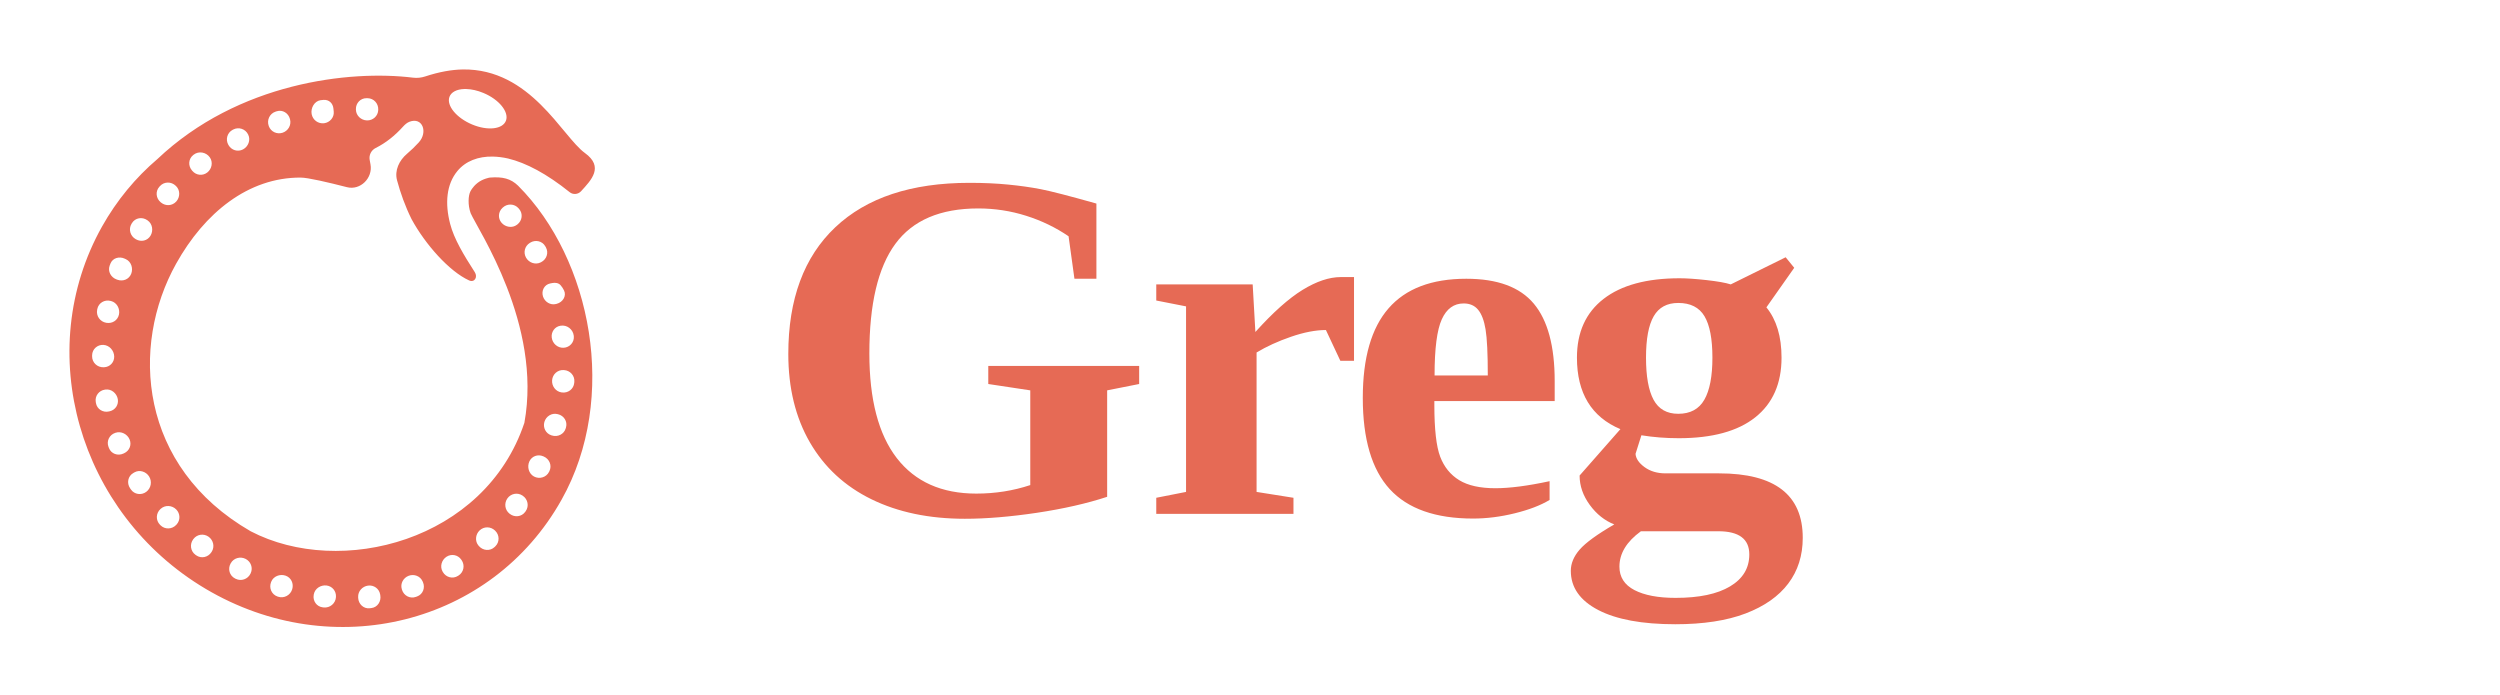
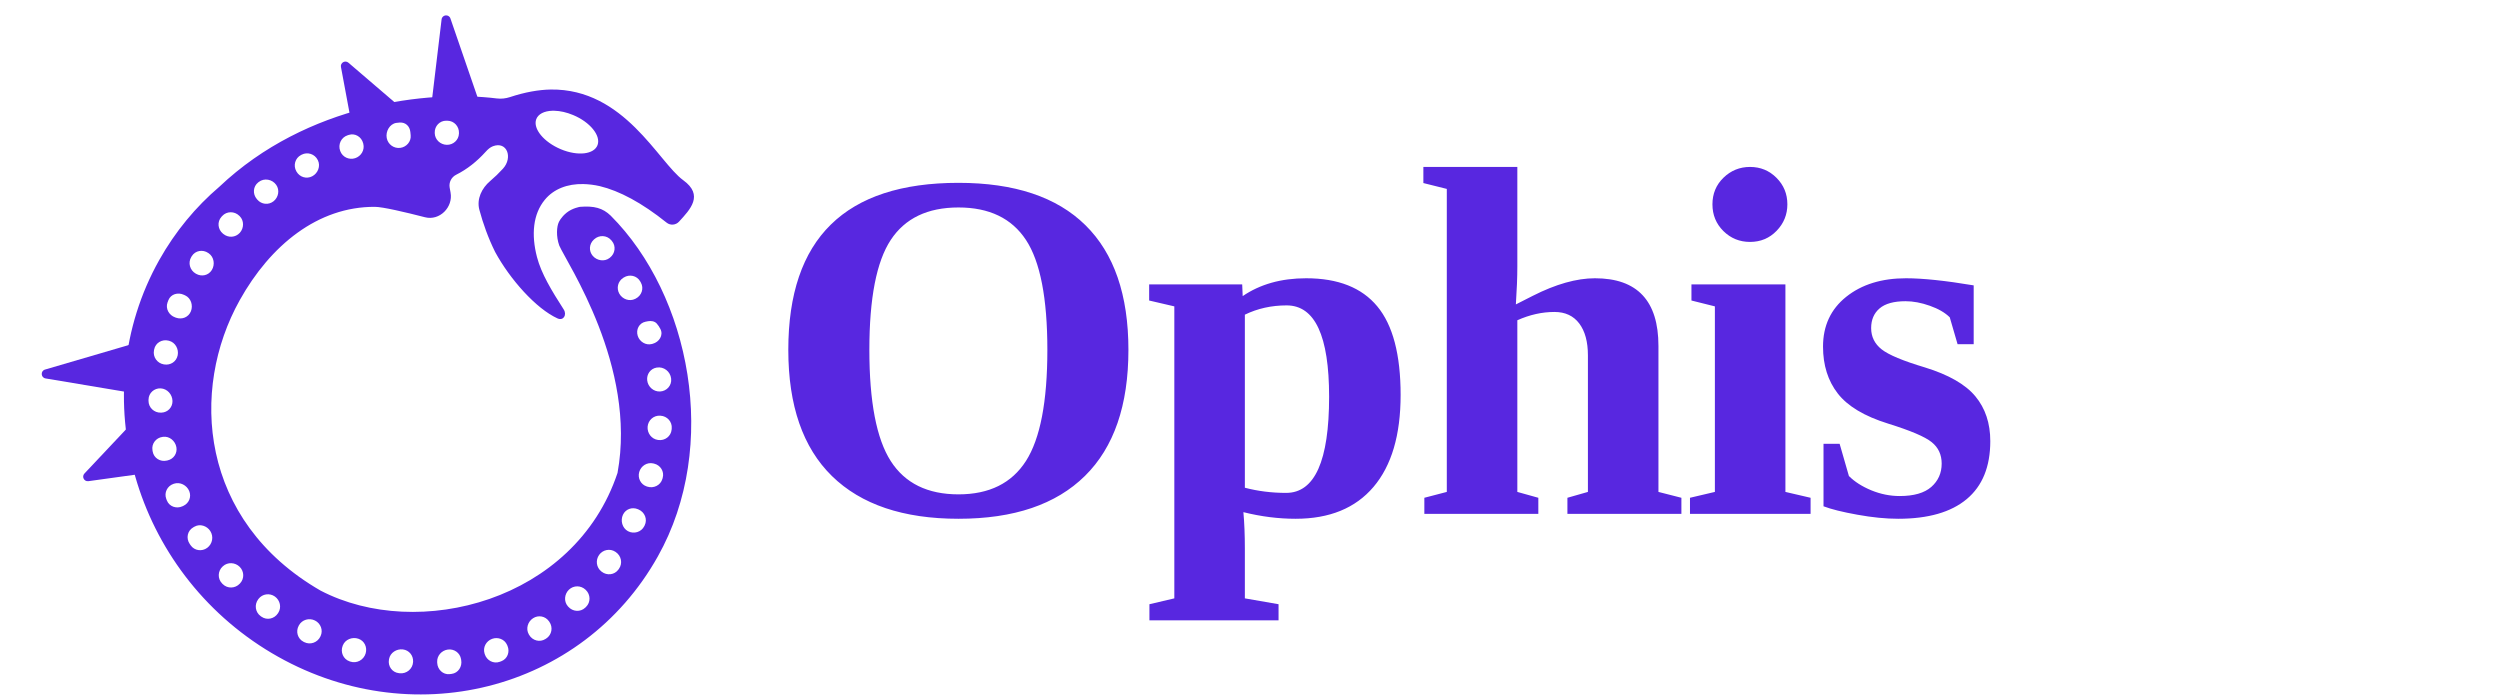
<svg xmlns="http://www.w3.org/2000/svg" viewBox="0 0 720 200" width="720" height="200" fill="none">
  <style>
    .greg-wordmark {
      font-family: 'Fraunces', ui-serif, Georgia, 'Times New Roman', serif;
      font-weight: 700;
      font-size: 144px;
      font-feature-settings: 'ss01' on;
      font-variation-settings: 'opsz' 144, 'SOFT' 50;
      letter-spacing: -0.02em;
-       fill: #E66A55;
+       fill: #5827E0;
    }
  </style>
-   <g transform="translate(20, 20) scale(0.22)">
-     <path d="M514.935 0.013C500.381 0.288 484.137 3.096 465.674 9.181C460.548 10.87 455.118 11.427 449.762 10.765C367.206 0.559 221.045 16.996 115.092 117.357C86.701 141.529 62.014 171.216 42.607 205.747C-48.758 368.716 11.529 581.06 178.373 679.966C344.935 778.716 552.904 726.372 644.154 563.404C719.31 429.81 683.219 248.06 587.279 152.154C577.719 142.935 567.283 140.184 550.219 141.56C550.219 141.56 541.219 142.993 534.219 148.56C527.219 154.126 524.719 160.06 524.719 160.06C522.219 165.06 521.219 177.06 525.248 188.247C534.5 209.56 619.058 333.935 595.56 462.561C543.902 617.466 354.721 665.811 237.219 604.561C90.938 520.186 79.25 362.466 139.719 254.185C176.75 187.779 234.125 141.247 302.719 141.56C312.095 141.56 339.114 147.895 363.297 154.126C380.822 158.641 397.406 142.067 394.092 124.275C393.725 122.308 393.368 120.332 393.015 118.345C391.893 112.006 395.115 105.704 400.873 102.826C414.083 96.221 425.902 86.835 436.672 74.896C439.085 72.222 441.881 69.691 445.252 68.425C462.249 62.044 469.552 82.135 457.309 95.539C452.45 100.858 447.333 105.822 441.94 110.376C431.692 119.028 425.373 132.199 428.861 145.149C433.272 161.529 439.453 179.051 447.904 196.06C465.87 229.081 497.236 264.355 523.137 276.17C530.226 279.404 534.829 271.922 530.617 265.367C516.018 242.648 503.519 221.967 498.373 202.154C491.342 175.122 493.529 150.279 507.904 132.935C518.529 120.013 535.248 113.607 554.31 114.076C560.717 114.232 567.279 115.013 574.154 116.576C597.844 122.276 624.833 136.591 654.877 160.697C659.302 164.248 665.881 163.646 669.713 159.461C683.227 144.701 699.959 127.616 674.779 109.388C645 87.83 603.842 -1.237 514.935 0.013ZM519.467 25.638C526.342 25.794 534.154 27.513 541.967 30.794C562.279 39.232 575.56 55.482 571.498 66.888C567.435 78.294 547.592 80.638 527.123 72.044C506.654 63.45 493.373 47.357 497.435 35.95C499.779 29.544 507.123 25.951 516.654 25.638H519.467ZM390.401 37.659C398.367 37.789 404.539 44.553 404.241 52.514L404.214 53.221C403.924 60.976 397.307 66.909 389.549 66.736C381.787 66.562 375.232 60.5 375.024 52.739L375.006 52.078C374.793 44.172 380.969 37.543 388.877 37.637C389.385 37.643 389.893 37.65 390.401 37.659ZM332.719 39.857C339.808 39.377 344.908 44.258 345.592 51.331L345.98 55.342C346.703 62.812 340.854 69.469 333.409 70.412C325.647 71.396 318.547 66.19 317.084 58.504C315.585 50.621 320.615 41.529 328.543 40.294C329.658 40.121 331.009 39.972 332.719 39.857ZM271.413 54.737C278.953 52.349 286.655 57.145 288.633 64.803L288.805 65.469C290.729 72.919 286.254 80.505 278.934 82.876C271.635 85.241 263.726 81.577 261.054 74.384L260.911 73.997C258.069 66.347 262.089 57.761 269.85 55.238C270.374 55.068 270.895 54.901 271.413 54.737ZM214.39 78.652C221.533 74.911 230.344 77.847 233.881 85.094L234.044 85.428C237.461 92.428 234.097 101.054 227.2 104.676C220.319 108.29 212.098 105.776 208.228 99.035L208.035 98.699C204.018 91.702 206.537 82.771 213.682 79.023C213.918 78.899 214.154 78.775 214.39 78.652ZM183.753 115.058C188.179 121.323 186.514 130.155 180.472 134.881C174.418 139.615 165.929 138.702 160.945 132.853L160.312 132.11C155.145 126.046 155.763 116.982 162.031 112.065C162.235 111.905 162.438 111.746 162.641 111.588C169.232 106.44 178.928 108.227 183.753 115.058ZM118.536 152.664C124.017 146.632 133.37 146.611 139.176 152.331L139.712 152.858C145.141 158.206 144.935 167.253 139.816 172.899C134.564 178.693 125.942 179.2 119.897 174.239L119.447 173.87C113.23 168.768 112.284 159.595 117.668 153.623C117.958 153.301 118.247 152.982 118.536 152.664ZM567.378 180.722C573.342 175.233 582.671 175.652 587.943 181.809C588.207 182.117 588.469 182.425 588.731 182.732C593.95 188.863 592.753 197.997 586.374 202.91L585.836 203.325C579.729 208.029 570.691 206.545 565.667 200.699C560.636 194.845 561.263 186.35 566.943 181.123L567.378 180.722ZM81.867 201.09C86.097 194.225 95.152 192.677 101.786 197.261L102.347 197.648C108.726 202.056 110.119 211.202 106.048 217.801C102.006 224.353 93.802 226.164 87.103 222.371L86.667 222.124C79.549 218.094 77.025 209.002 81.293 202.025C81.484 201.712 81.675 201.4 81.867 201.09ZM603.08 226.829C609.9 222.512 618.954 224.496 622.929 231.521C623.196 231.993 623.461 232.465 623.724 232.936C627.636 239.946 624.673 248.648 617.509 252.272L616.864 252.599C609.999 256.073 601.52 253.075 597.725 246.382C593.917 239.666 595.992 231.315 602.516 227.186L603.08 226.829ZM53.711 254.039C56.633 246.794 65.175 244.403 72.275 247.662L73.881 248.4C80.866 251.607 83.696 260.437 80.825 267.567C77.942 274.724 70.204 277.898 62.926 275.334L61.781 274.931C54.311 272.299 49.908 264.322 52.622 256.881C52.97 255.927 53.332 254.979 53.711 254.039ZM632.268 279.587C636.107 278.883 640.25 279.477 642.874 282.367C644.66 284.334 646.153 286.67 647.417 289.225C651.033 296.534 645.816 304.738 637.926 306.798L636.917 307.061C629.699 308.946 622.182 304.333 619.924 297.222C617.54 289.712 621.57 281.751 629.288 280.164C630.255 279.966 631.24 279.776 632.268 279.587ZM36.488 313.571C38.052 305.622 46.02 300.976 53.861 303.014L54.568 303.198C62.014 305.133 66.403 313.188 64.862 320.725C63.305 328.34 56.155 332.985 48.491 331.695L48.104 331.63C40.119 330.286 34.725 322.649 36.267 314.7C36.341 314.323 36.414 313.946 36.488 313.571ZM642.928 335.484C651.34 334.069 659.249 340.177 660.208 348.653C660.221 348.768 660.234 348.883 660.247 348.998C661.151 356.997 654.998 363.918 646.959 364.35C639.075 364.774 632.24 358.742 631.348 350.896C630.515 343.561 635.31 336.769 642.589 335.541C642.702 335.522 642.815 335.503 642.928 335.484ZM29.687 374.054C29.816 366.206 36.56 360.16 44.398 360.585C52.304 361.015 58.42 367.916 58.6 375.831C58.772 383.374 52.922 389.565 45.383 389.848L44.688 389.874C36.457 390.182 29.555 383.689 29.666 375.453C29.672 374.986 29.68 374.519 29.687 374.054ZM631.856 406.763C632.497 399.04 639.035 393.115 646.773 393.529L647.378 393.561C655.434 393.992 661.666 400.879 660.946 408.914C660.901 409.413 660.855 409.911 660.808 410.408C660.058 418.373 652.715 423.94 644.786 422.868L644.322 422.806C636.582 421.76 631.209 414.546 631.856 406.763ZM63.297 431.526C64.623 438.833 60.126 445.726 52.899 447.434L51.752 447.705C43.907 449.56 36.035 444.713 34.699 436.764C34.608 436.222 34.519 435.68 34.431 435.138C33.17 427.384 38.688 420.207 46.473 419.157L47.272 419.049C54.904 418.018 61.922 423.949 63.297 431.526ZM621.728 461.495C623.829 454.137 631.241 449.388 638.688 451.147L639.628 451.369C647.342 453.192 652.193 460.873 650.063 468.509C649.946 468.926 649.829 469.343 649.711 469.76C647.507 477.53 639.109 481.64 631.433 479.125C631.196 479.047 630.959 478.97 630.723 478.892C623.512 476.536 619.646 468.789 621.728 461.495ZM60.288 475.638C67.647 473.133 75.886 477.336 78.817 484.535C81.661 491.517 78.515 499.217 71.667 502.37L70.61 502.857C63.31 506.218 54.649 503.209 51.769 495.706C51.527 495.076 51.288 494.444 51.052 493.811C48.303 486.449 52.312 478.351 59.752 475.821C59.931 475.76 60.109 475.699 60.288 475.638ZM602.106 513.068C605.312 506.208 613.14 503.415 620.11 506.373L620.875 506.698C628.394 509.889 631.932 518.563 628.311 525.884C628.156 526.197 628.002 526.508 627.847 526.819C624.254 534.033 615.196 536.716 608.113 532.872C601.267 529.157 598.809 520.126 602.106 513.068ZM85.319 527.338C91.797 523.715 100.171 526.438 104.184 532.682C108.486 539.378 106.893 548.212 100.519 552.977C94.157 557.734 85.019 556.471 80.517 549.927C80.129 549.362 79.744 548.8 79.363 548.24C74.729 541.43 76.542 532.327 83.7 528.251C84.238 527.945 84.778 527.64 85.319 527.338ZM573.352 561.495C577.843 555.193 586.53 553.448 592.957 557.76L593.409 558.063C600.118 562.565 601.955 571.691 597.272 578.276C597.061 578.572 596.851 578.866 596.641 579.16C591.965 585.689 582.798 586.753 576.473 581.805L576.055 581.477C569.919 576.678 568.831 567.839 573.352 561.495ZM119.429 575.19C125.208 569.91 134.219 570.415 139.741 575.964C145.155 581.404 145.431 590.113 140.213 595.742L139.799 596.189C134.274 602.149 124.952 602.477 119.211 596.725C118.976 596.489 118.741 596.253 118.507 596.018C112.793 590.273 113.132 580.944 119.114 575.478L119.429 575.19ZM536.918 603.479C542.607 598.059 551.316 598.139 557.017 603.545L557.262 603.779C563.111 609.326 563.319 618.632 557.545 624.256C557.244 624.55 556.943 624.842 556.643 625.132C550.756 630.825 541.386 630.118 536.028 623.925L535.533 623.353C530.576 617.624 531.434 608.704 536.918 603.479ZM162.357 614.632C167.054 608.44 175.8 607.221 182.14 611.716C188.466 616.203 190.412 624.932 186.187 631.436L185.828 631.988C181.44 638.743 172.422 640.704 165.871 636.018C165.57 635.803 165.269 635.587 164.969 635.37C158.428 630.663 157.178 621.462 162.047 615.041L162.357 614.632ZM493.642 637.907C500.059 633.749 508.477 635.343 512.859 641.609L513.287 642.221C517.912 648.834 516.327 657.965 509.555 662.354C509.236 662.56 508.918 662.766 508.6 662.97C501.834 667.326 492.912 664.95 488.873 657.99L488.529 657.397C484.656 650.721 487.164 642.104 493.642 637.907ZM211.198 646.397C214.969 639.6 223.555 637.214 230.515 640.676C237.434 644.118 240.562 652.398 237.305 659.406L237.064 659.924C233.66 667.25 224.901 670.405 217.667 666.809C217.376 666.665 217.084 666.52 216.793 666.375C209.6 662.785 207.021 653.923 210.922 646.894L211.198 646.397ZM444.133 662.821C451.186 660.188 459.27 663.23 462.294 670.125L462.752 671.17C465.964 678.493 462.744 687.065 455.243 689.837C454.637 690.061 454.029 690.282 453.421 690.501C445.881 693.218 437.703 688.873 435.349 681.212L435.099 680.4C432.864 673.127 437.005 665.482 444.133 662.821ZM264.14 670.648C266.975 663.459 275.575 660.154 282.888 662.656C290.213 665.162 293.815 672.882 291.666 680.32C289.375 688.251 280.904 692.886 273.091 690.223C272.821 690.131 272.552 690.039 272.283 689.946C264.584 687.305 260.955 678.731 263.94 671.158C264.007 670.988 264.074 670.818 264.14 670.648ZM319.919 687.022C321.309 679.498 328.986 674.617 336.58 675.55C344.065 676.47 349.301 682.859 348.898 690.39L348.881 690.72C348.438 698.991 341.032 705.214 332.799 704.299C332.405 704.256 332.012 704.212 331.619 704.167C323.588 703.263 318.314 695.705 319.783 687.759L319.919 687.022ZM390.931 675.691C398.365 674.717 405.367 679.608 406.691 686.988L406.936 688.356C408.358 696.283 403.37 704.076 395.379 705.078C394.55 705.182 393.718 705.278 392.883 705.365C384.963 706.189 378.383 699.809 377.998 691.856L377.944 690.74C377.576 683.143 383.389 676.678 390.931 675.691Z" fill="#E66A55" />
+   <g transform="translate(8, 0) scale(0.2387)">
+     <path d="M630.935 108.013C616.381 108.288 600.137 111.096 581.674 117.181C576.548 118.87 571.118 119.427 565.762 118.765C483.206 108.559 337.045 124.996 231.092 225.357C202.701 249.529 178.013 279.216 158.607 313.747C67.242 476.716 127.529 689.06 294.373 787.966C460.935 886.716 668.904 834.372 760.154 671.404C835.31 537.81 799.219 356.06 703.279 260.154C693.719 250.935 683.283 248.184 666.219 249.56C666.219 249.56 657.219 250.993 650.219 256.56C643.219 262.126 640.719 268.06 640.719 268.06C638.219 273.06 637.219 285.06 641.248 296.247C650.5 317.56 735.058 441.935 711.56 570.561C659.902 725.466 470.721 773.811 353.219 712.561C206.938 628.186 195.25 470.466 255.719 362.185C292.75 295.779 350.125 249.247 418.719 249.56C428.095 249.56 455.114 255.895 479.297 262.126C496.822 266.641 513.406 250.067 510.092 232.275C509.725 230.308 509.368 228.332 509.015 226.345C507.893 220.006 511.115 213.704 516.873 210.826C530.083 204.221 541.902 194.835 552.672 182.896C555.085 180.222 557.881 177.691 561.252 176.425C578.249 170.044 585.552 190.135 573.309 203.539C568.45 208.858 563.333 213.822 557.94 218.376C547.692 227.028 541.373 240.199 544.861 253.149C549.272 269.529 555.453 287.051 563.904 304.06C581.87 337.081 613.236 372.355 639.137 384.17C646.226 387.404 650.829 379.922 646.617 373.367C632.018 350.648 619.519 329.967 614.373 310.154C607.342 283.122 609.529 258.279 623.904 240.935C634.529 228.013 651.248 221.607 670.31 222.076C676.717 222.232 683.279 223.013 690.154 224.576C713.844 230.276 740.833 244.591 770.877 268.697C775.302 272.248 781.881 271.646 785.713 267.461C799.227 252.701 815.959 235.616 790.779 217.388C761 195.83 719.842 106.763 630.935 108.013ZM635.467 133.638C642.342 133.794 650.154 135.513 657.967 138.794C678.279 147.232 691.56 163.482 687.498 174.888C683.435 186.294 663.592 188.638 643.123 180.044C622.654 171.451 609.373 155.357 613.435 143.951C615.779 137.544 623.123 133.951 632.654 133.638H635.467ZM506.401 145.659C514.367 145.789 520.539 152.553 520.241 160.514L520.214 161.221C519.924 168.976 513.307 174.909 505.549 174.736C497.787 174.562 491.232 168.5 491.024 160.739L491.006 160.078C490.793 152.172 496.969 145.543 504.877 145.637C505.385 145.643 505.893 145.65 506.401 145.659ZM448.719 147.857C455.808 147.377 460.908 152.258 461.592 159.331L461.98 163.342C462.703 170.812 456.854 177.469 449.409 178.412C441.647 179.396 434.547 174.19 433.084 166.504C431.585 158.621 436.615 149.529 444.543 148.294C445.658 148.121 447.009 147.973 448.719 147.857ZM387.413 162.737C394.953 160.349 402.655 165.145 404.633 172.803L404.805 173.469C406.729 180.919 402.254 188.505 394.934 190.876C387.635 193.241 379.726 189.577 377.054 182.384L376.911 181.997C374.069 174.347 378.089 165.761 385.85 163.238C386.374 163.068 386.895 162.901 387.413 162.737ZM330.39 186.652C337.533 182.911 346.344 185.847 349.881 193.094L350.044 193.428C353.461 200.428 350.097 209.054 343.2 212.676C336.319 216.29 328.098 213.776 324.228 207.035L324.035 206.699C320.018 199.702 322.537 190.771 329.682 187.023C329.918 186.899 330.154 186.775 330.39 186.652ZM299.753 223.058C304.179 229.323 302.514 238.155 296.472 242.881C290.418 247.615 281.929 246.702 276.945 240.853L276.312 240.11C271.145 234.046 271.763 224.982 278.031 220.065C278.235 219.905 278.438 219.746 278.641 219.588C285.232 214.44 294.928 216.227 299.753 223.058ZM234.536 260.664C240.017 254.632 249.37 254.611 255.176 260.331L255.712 260.858C261.141 266.206 260.935 275.253 255.816 280.899C250.564 286.693 241.942 287.2 235.897 282.239L235.447 281.87C229.23 276.768 228.284 267.595 233.668 261.623C233.958 261.301 234.247 260.982 234.536 260.664ZM683.378 288.722C689.342 283.233 698.671 283.652 703.943 289.809C704.207 290.117 704.469 290.425 704.731 290.732C709.95 296.863 708.753 305.997 702.374 310.91L701.836 311.325C695.729 316.029 686.691 314.545 681.667 308.699C676.636 302.845 677.263 294.35 682.943 289.123L683.378 288.722ZM197.867 309.09C202.097 302.225 211.152 300.677 217.786 305.261L218.347 305.648C224.726 310.056 226.119 319.202 222.048 325.801C218.006 332.353 209.802 334.164 203.103 330.371L202.667 330.124C195.549 326.094 193.025 317.002 197.293 310.025C197.484 309.712 197.675 309.4 197.867 309.09ZM719.08 334.829C725.9 330.512 734.954 332.496 738.929 339.521C739.196 339.993 739.461 340.465 739.724 340.936C743.636 347.946 740.673 356.648 733.509 360.272L732.864 360.599C725.999 364.073 717.52 361.075 713.725 354.382C709.917 347.666 711.992 339.315 718.516 335.186L719.08 334.829ZM169.711 362.039C172.633 354.794 181.175 352.403 188.275 355.662L189.881 356.4C196.866 359.607 199.696 368.437 196.825 375.567C193.942 382.724 186.204 385.898 178.926 383.334L177.781 382.931C170.311 380.299 165.909 372.322 168.622 364.881C168.97 363.927 169.332 362.979 169.711 362.039ZM748.268 387.587C752.107 386.883 756.25 387.477 758.874 390.367C760.66 392.334 762.153 394.67 763.417 397.225C767.033 404.534 761.816 412.738 753.926 414.798L752.917 415.061C745.699 416.946 738.182 412.333 735.924 405.222C733.54 397.712 737.57 389.751 745.288 388.164C746.255 387.966 747.24 387.776 748.268 387.587ZM152.488 421.571C154.052 413.622 162.02 408.976 169.861 411.014L170.568 411.198C178.014 413.133 182.403 421.188 180.862 428.725C179.305 436.34 172.155 440.985 164.491 439.695L164.104 439.63C156.119 438.286 150.725 430.649 152.267 422.7C152.341 422.323 152.414 421.946 152.488 421.571ZM758.928 443.484C767.34 442.069 775.249 448.177 776.208 456.653C776.221 456.768 776.234 456.883 776.247 456.998C777.151 464.997 770.998 471.918 762.959 472.35C755.075 472.774 748.24 466.742 747.348 458.896C746.515 451.561 751.31 444.769 758.589 443.541C758.702 443.522 758.815 443.503 758.928 443.484ZM145.687 482.054C145.816 474.206 152.56 468.16 160.398 468.585C168.304 469.015 174.42 475.916 174.6 483.831C174.772 491.374 168.922 497.565 161.382 497.848L160.688 497.874C152.457 498.182 145.555 491.689 145.666 483.453C145.673 482.986 145.68 482.519 145.687 482.054ZM747.856 514.763C748.497 507.04 755.035 501.115 762.773 501.529L763.378 501.561C771.434 501.992 777.666 508.879 776.946 516.914C776.901 517.413 776.855 517.911 776.808 518.408C776.058 526.373 768.715 531.94 760.786 530.868L760.322 530.806C752.582 529.76 747.209 522.546 747.856 514.763ZM179.297 539.526C180.623 546.833 176.125 553.726 168.899 555.434L167.752 555.705C159.907 557.56 152.035 552.713 150.699 544.764C150.608 544.222 150.519 543.68 150.431 543.138C149.17 535.384 154.688 528.207 162.473 527.157L163.272 527.049C170.904 526.018 177.922 531.949 179.297 539.526ZM737.728 569.495C739.829 562.137 747.241 557.388 754.688 559.147L755.628 559.369C763.342 561.192 768.193 568.873 766.063 576.509C765.946 576.926 765.829 577.343 765.711 577.76C763.507 585.53 755.109 589.64 747.433 587.125C747.196 587.047 746.959 586.97 746.723 586.892C739.512 584.536 735.646 576.789 737.728 569.495ZM176.288 583.638C183.647 581.133 191.886 585.336 194.817 592.535C197.661 599.517 194.515 607.217 187.667 610.37L186.61 610.857C179.31 614.218 170.649 611.209 167.769 603.706C167.527 603.076 167.288 602.444 167.052 601.811C164.303 594.449 168.312 586.351 175.752 583.821C175.931 583.76 176.109 583.699 176.288 583.638ZM718.106 621.068C721.312 614.208 729.14 611.415 736.11 614.373L736.875 614.698C744.394 617.889 747.932 626.563 744.311 633.884C744.156 634.197 744.002 634.508 743.847 634.819C740.254 642.033 731.196 644.716 724.113 640.872C717.267 637.157 714.809 628.126 718.106 621.068ZM201.319 635.338C207.797 631.715 216.171 634.438 220.184 640.682C224.486 647.378 222.893 656.212 216.519 660.977C210.158 665.734 201.019 664.471 196.517 657.927C196.129 657.362 195.744 656.8 195.363 656.24C190.729 649.43 192.542 640.327 199.7 636.251C200.238 635.945 200.778 635.64 201.319 635.338ZM689.352 669.495C693.843 663.193 702.53 661.448 708.957 665.76L709.409 666.063C716.118 670.565 717.955 679.691 713.272 686.276C713.061 686.572 712.851 686.866 712.641 687.16C707.965 693.689 698.798 694.753 692.473 689.805L692.055 689.477C685.919 684.678 684.831 675.839 689.352 669.495ZM235.429 683.19C241.208 677.91 250.219 678.415 255.741 683.964C261.155 689.404 261.431 698.113 256.213 703.742L255.799 704.189C250.274 710.149 240.952 710.477 235.211 704.725C234.976 704.489 234.741 704.253 234.507 704.018C228.793 698.273 229.132 688.944 235.114 683.478L235.429 683.19ZM652.918 711.479C658.607 706.059 667.316 706.139 673.017 711.545L673.262 711.779C679.111 717.326 679.319 726.632 673.545 732.256C673.244 732.55 672.943 732.842 672.643 733.132C666.756 738.825 657.386 738.118 652.028 731.925L651.533 731.353C646.576 725.624 647.434 716.704 652.918 711.479ZM278.357 722.632C283.054 716.44 291.8 715.221 298.14 719.716C304.466 724.203 306.412 732.932 302.187 739.436L301.828 739.988C297.44 746.743 288.422 748.704 281.871 744.018C281.57 743.803 281.269 743.587 280.969 743.37C274.428 738.663 273.178 729.462 278.047 723.041L278.357 722.632ZM609.642 745.907C616.059 741.749 624.477 743.343 628.859 749.609L629.287 750.221C633.912 756.834 632.327 765.965 625.555 770.354C625.236 770.56 624.918 770.766 624.6 770.97C617.834 775.326 608.912 772.95 604.873 765.99L604.529 765.397C600.656 758.721 603.164 750.104 609.642 745.907ZM327.198 754.397C330.969 747.6 339.555 745.214 346.515 748.676C353.434 752.118 356.562 760.398 353.305 767.406L353.064 767.924C349.66 775.25 340.901 778.405 333.667 774.809C333.376 774.665 333.084 774.52 332.793 774.375C325.6 770.785 323.021 761.923 326.922 754.894L327.198 754.397ZM560.133 770.821C567.186 768.188 575.27 771.23 578.294 778.125L578.752 779.17C581.964 786.493 578.744 795.065 571.243 797.837C570.637 798.061 570.029 798.282 569.421 798.501C561.881 801.218 553.703 796.873 551.349 789.212L551.099 788.4C548.864 781.127 553.005 773.482 560.133 770.821ZM380.14 778.648C382.975 771.459 391.575 768.154 398.888 770.656C406.213 773.162 409.815 780.882 407.666 788.32C405.375 796.251 396.904 800.886 389.091 798.223C388.821 798.131 388.552 798.039 388.283 797.946C380.584 795.305 376.955 786.731 379.94 779.158C380.007 778.988 380.074 778.818 380.14 778.648ZM435.919 795.022C437.309 787.498 444.986 782.617 452.58 783.55C460.065 784.47 465.301 790.859 464.898 798.39L464.881 798.72C464.438 806.991 457.032 813.214 448.799 812.299C448.405 812.256 448.012 812.212 447.619 812.167C439.588 811.263 434.314 803.705 435.783 795.759L435.919 795.022ZM506.931 783.691C514.365 782.717 521.367 787.608 522.691 794.988L522.936 796.356C524.358 804.283 519.37 812.076 511.379 813.078C510.55 813.182 509.718 813.278 508.883 813.365C500.963 814.189 494.383 807.809 493.998 799.856L493.944 798.74C493.576 791.143 499.389 784.678 506.931 783.691Z" fill="#5827E0" />
+     <path d="M377.862 80.814C376.912 75.712 382.908 72.254 386.848 75.631L448.116 128.142C451.686 131.202 450.02 137.04 445.373 137.754L395.321 145.442C392.386 145.892 389.623 143.932 389.079 141.012L377.862 80.814ZM499.272 23.402C499.965 17.6 508.031 16.74 509.933 22.265L545.26 124.884C546.454 128.353 543.981 131.996 540.316 132.168L492.448 134.406C489.052 134.565 486.327 131.635 486.73 128.259L499.272 23.402Z" fill="#5827E0" />
+     <path d="M73.114 580.552C67.973 581.263 64.799 575.112 68.356 571.333L123.672 512.585C126.895 509.162 132.649 511.099 133.146 515.774L138.486 566.131C138.8 569.084 136.712 571.752 133.771 572.159L73.114 580.552ZM21.436 456.593C15.673 455.629 15.19 447.531 20.798 445.89L124.955 415.396C128.476 414.365 132 417.005 132 420.674L132 468.594C132 471.994 128.946 474.579 125.593 474.019L21.436 456.593Z" fill="#5827E0" />
  </g>
-   <text class="greg-wordmark" x="220" y="148">Greg</text>
+   <text class="greg-wordmark" x="220" y="148">Ophis</text>
</svg>
